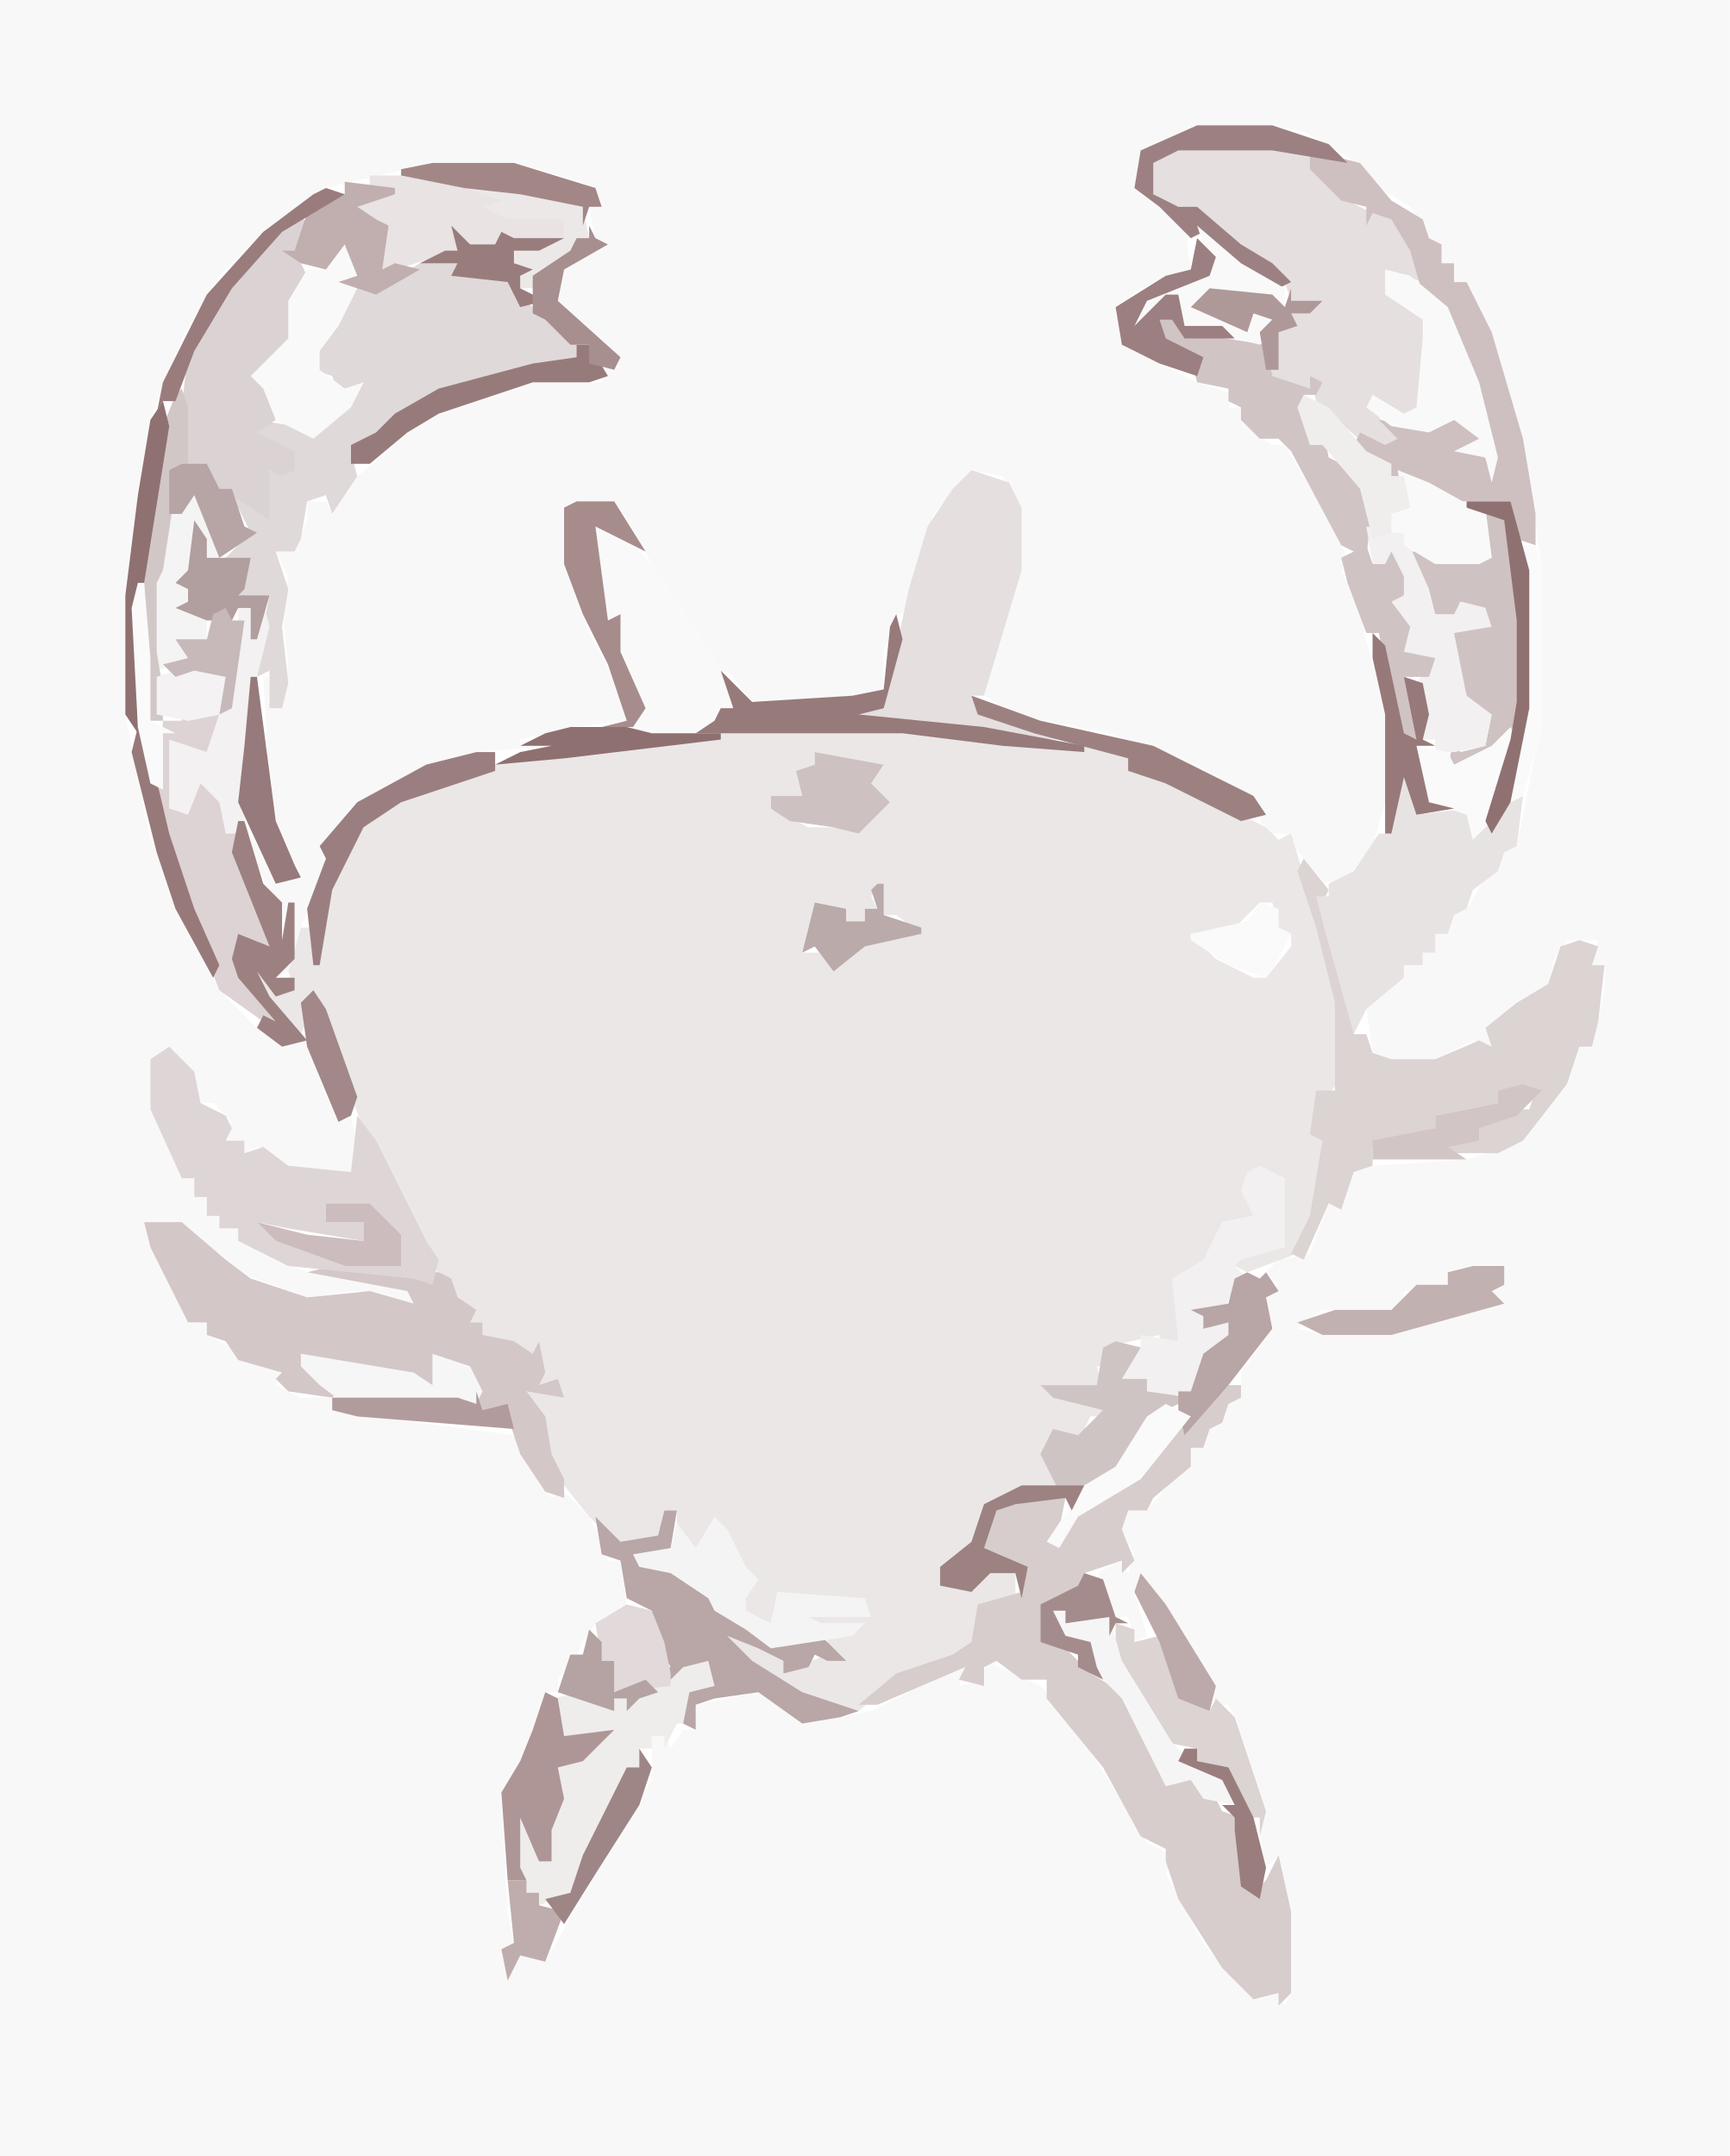
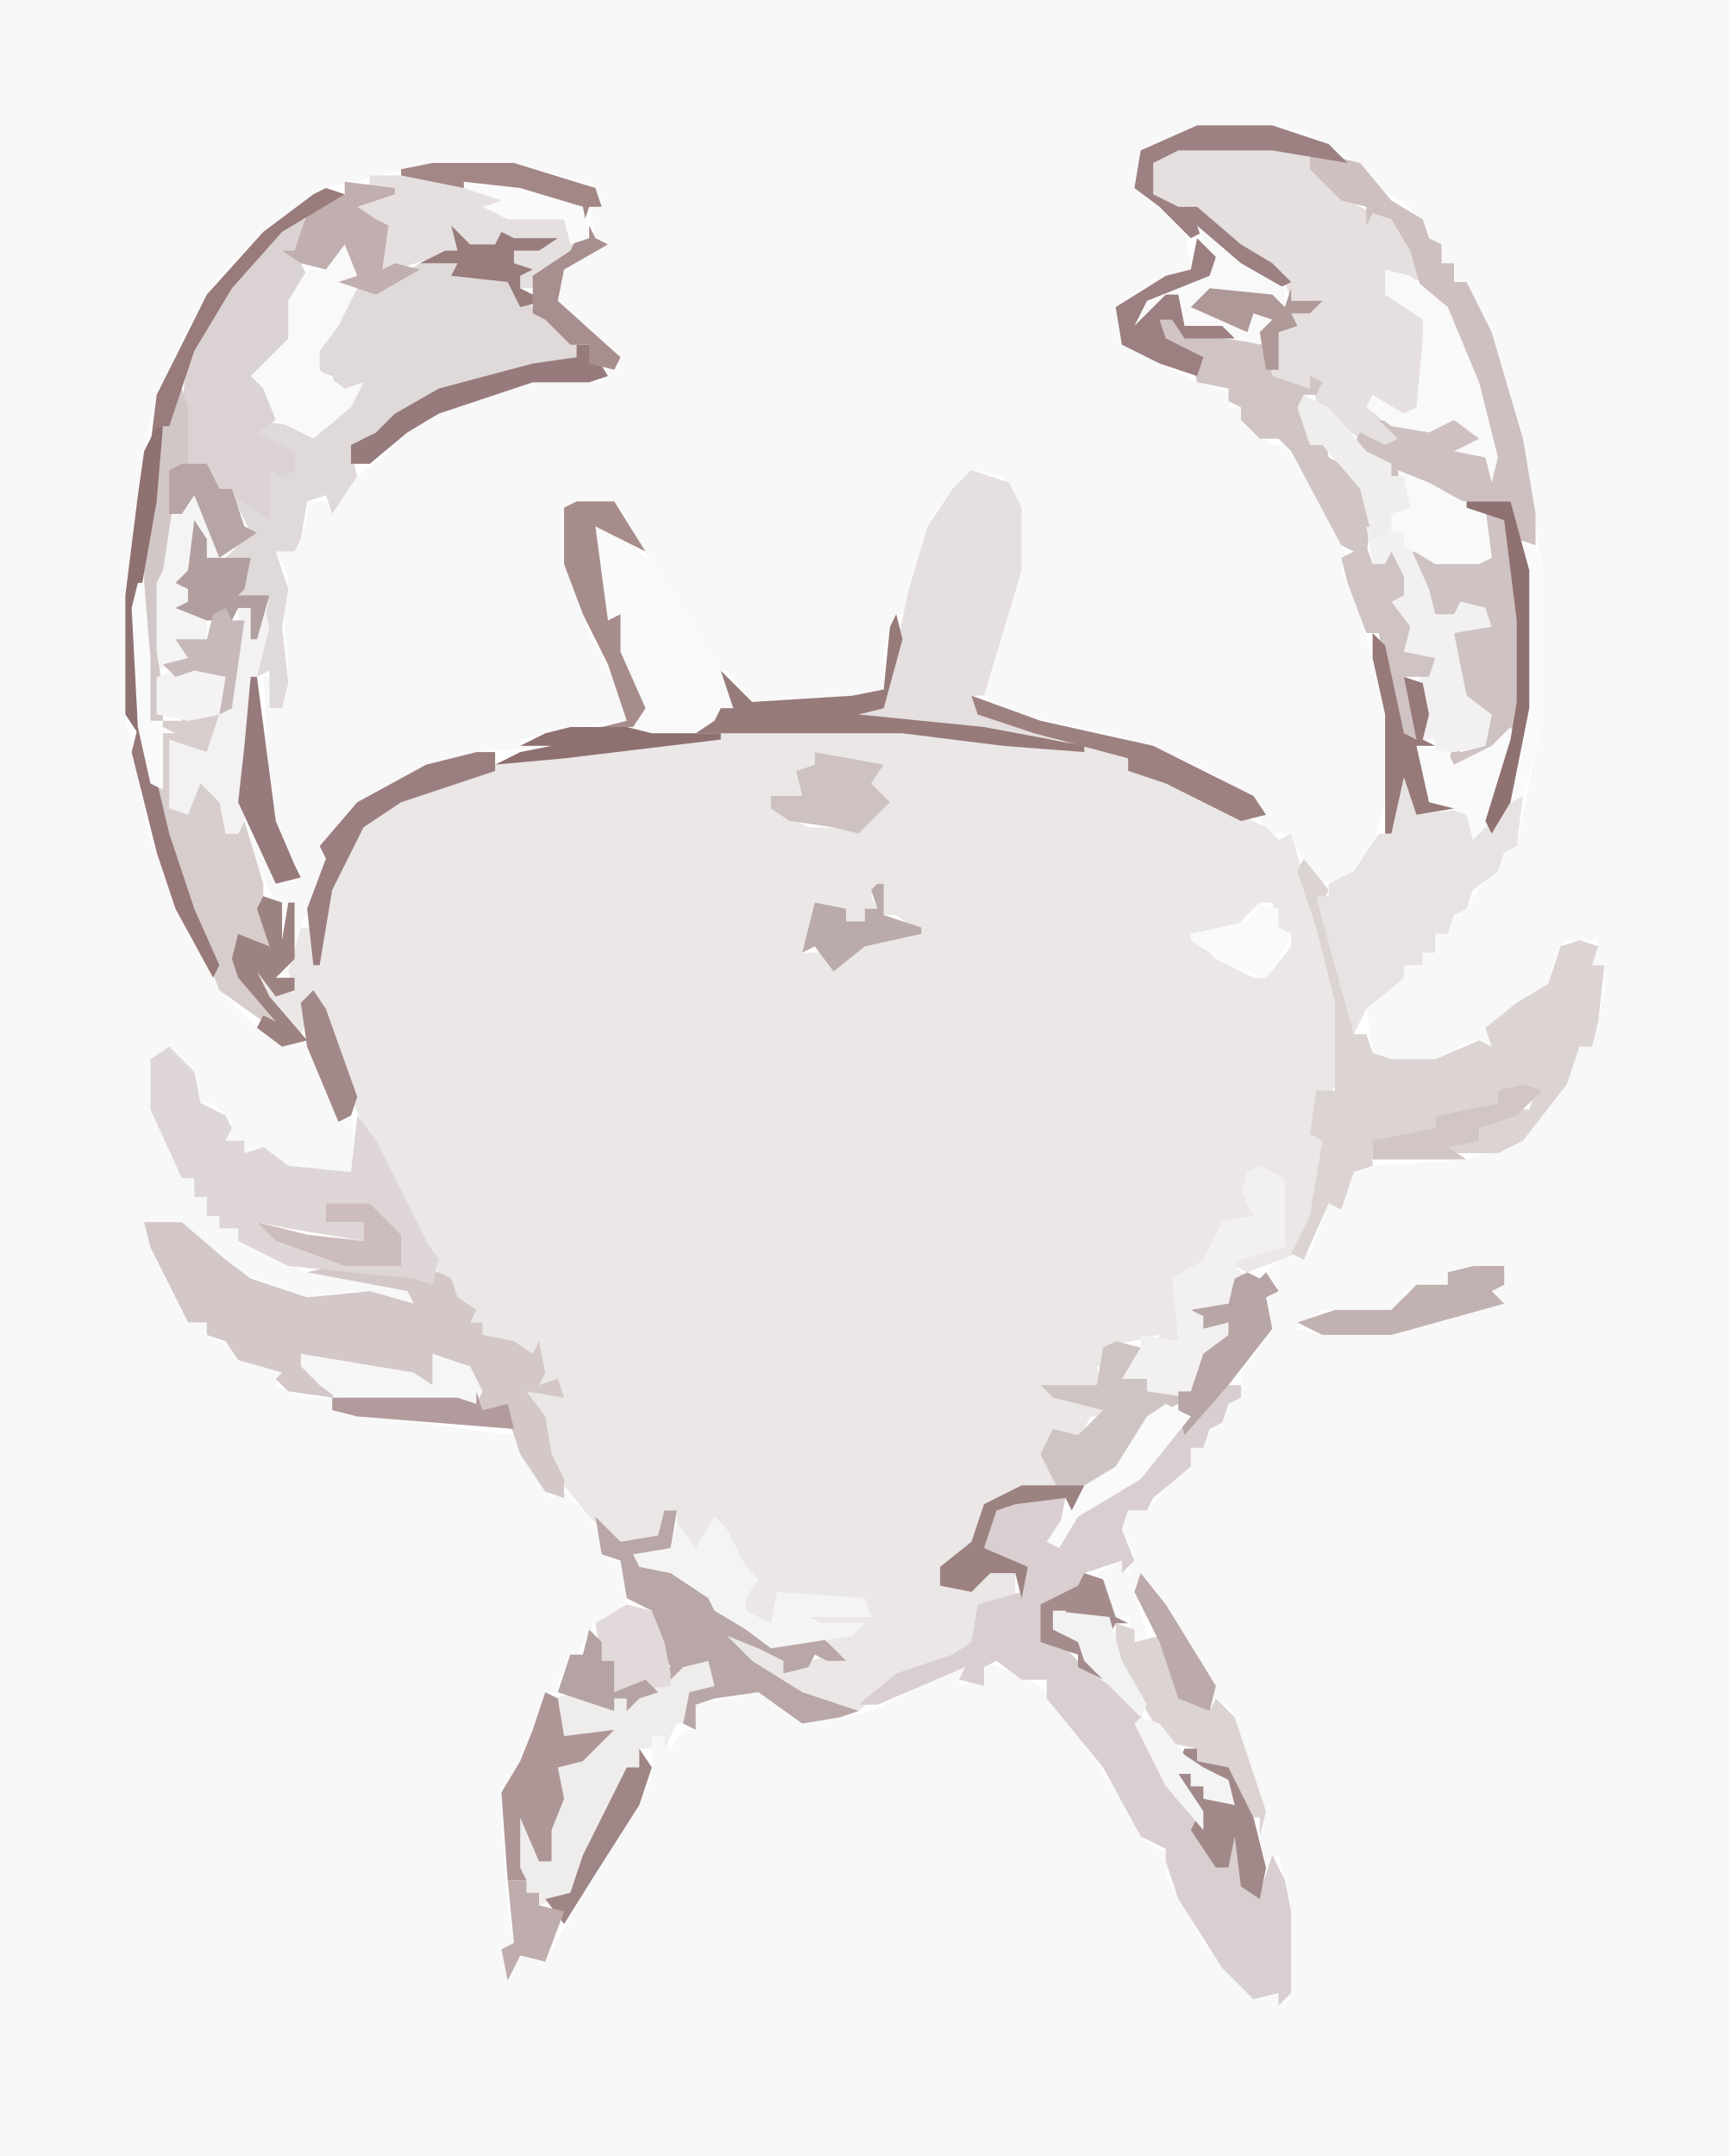
<svg xmlns="http://www.w3.org/2000/svg" version="1.1" width="276" height="344">
  <path d="M0,0 L276,0 L276,344 L0,344 Z M191,20 L182,24 L181,30 L189,36 L190,43 L182,46 L178,49 L179,55 L191,61 L197,63 L196,65 L198,65 L200,69 L203,71 L205,71 L211,81 L215,89 L214,91 L217,98 L221,114 L221,128 L219,135 L215,140 L211,141 L208,137 L205,133 L203,133 L201,131 L201,128 L191,122 L177,117 L162,114 L157,111 L161,97 L163,91 L163,81 L160,76 L155,75 L149,82 L146,91 L145,98 L143,98 L141,104 L141,110 L136,111 L120,112 L116,107 L114,107 L112,102 L104,90 L99,81 L94,80 L90,81 L90,90 L94,101 L99,110 L100,115 L91,116 L83,118 L83,119 L89,119 L76,120 L66,123 L56,129 L51,135 L52,138 L48,148 L46,155 L44,156 L47,153 L47,144 L46,144 L45,147 L44,144 L40,136 L40,133 L44,141 L48,139 L45,135 L43,126 L42,108 L43,108 L43,113 L45,113 L46,106 L45,97 L46,92 L44,88 L47,88 L49,83 L49,80 L52,80 L53,82 L57,76 L62,72 L65,69 L72,65 L85,61 L96,61 L97,58 L99,59 L97,55 L89,48 L90,43 L97,39 L95,38 L94,33 L96,32 L93,29 L82,26 L69,26 L52,30 L43,36 L35,44 L29,54 L24,67 L22,79 L20,95 L20,114 L24,134 L27,140 L30,149 L36,159 L41,164 L45,167 L49,166 L52,175 L55,179 L56,178 L57,183 L56,187 L46,186 L41,183 L39,184 L39,182 L36,182 L37,179 L34,176 L32,176 L31,171 L27,167 L24,169 L24,177 L29,188 L31,188 L31,191 L33,191 L33,194 L35,194 L35,196 L38,196 L38,198 L49,203 L65,206 L66,208 L57,206 L49,207 L38,203 L30,196 L29,195 L23,195 L27,205 L30,211 L33,211 L33,213 L37,215 L38,217 L45,219 L44,221 L48,223 L53,223 L53,225 L67,227 L82,229 L85,235 L88,239 L90,238 L94,242 L96,246 L97,249 L99,249 L100,256 L95,259 L93,262 L92,264 L89,268 L89,270 L87,270 L85,276 L83,281 L80,287 L81,305 L82,310 L80,311 L81,316 L83,312 L87,313 L99,292 L104,284 L104,277 L106,277 L107,279 L109,276 L111,276 L111,272 L121,270 L128,275 L134,274 L139,273 L147,269 L154,266 L153,269 L157,268 L157,265 L162,267 L166,269 L167,270 L173,278 L180,289 L183,294 L187,296 L186,299 L192,310 L197,316 L201,319 L204,318 L205,320 L206,318 L206,305 L204,296 L202,298 L201,293 L202,289 L197,274 L196,272 L194,272 L193,268 L186,256 L182,251 L181,254 L183,261 L181,262 L180,258 L178,258 L176,252 L175,251 L179,249 L180,251 L181,248 L179,244 L180,241 L183,241 L188,235 L190,234 L190,231 L192,231 L193,228 L195,227 L196,224 L198,223 L198,219 L203,212 L202,207 L204,205 L202,203 L201,204 L204,201 L209,200 L212,192 L214,193 L216,187 L219,186 L234,185 L243,182 L250,173 L252,167 L254,167 L256,158 L256,154 L254,154 L255,150 L250,150 L248,153 L247,157 L237,164 L238,167 L235,166 L229,169 L222,169 L219,168 L218,161 L224,156 L224,154 L227,154 L227,152 L229,152 L229,149 L231,149 L232,146 L234,145 L237,140 L239,139 L240,136 L242,135 L245,120 L246,116 L246,91 L243,70 L237,51 L234,45 L232,45 L232,42 L230,42 L230,39 L228,38 L225,33 L220,30 L215,25 L208,21 L203,20 Z M235,202 L231,203 L231,205 L224,206 L224,208 L222,209 L211,209 L207,212 L211,213 L222,213 L240,208 L238,206 L240,205 L240,202 Z M195,221 Z M194,222 Z M193,223 Z M192,224 Z M191,225 Z " fill="#F9F8F8" transform="translate(0,0)" />
  <path d="M0,0 L22,0 L38,2 L48,3 L52,2 L61,5 L60,7 L70,11 L80,16 L82,18 L84,17 L87,27 L91,38 L92,44 L92,56 L89,60 L88,65 L89,66 L89,74 L86,82 L85,84 L77,87 L73,85 L77,83 L83,83 L82,72 L78,72 L77,75 L78,78 L73,79 L71,85 L67,88 L65,88 L66,92 L66,98 L63,99 L63,97 L54,99 L55,102 L53,102 L54,106 L46,106 L55,108 L54,110 L52,110 L50,114 L46,113 L45,116 L47,121 L42,122 L35,124 L34,130 L29,134 L30,137 L34,137 L36,134 L40,135 L40,139 L34,140 L34,146 L29,150 L21,152 L15,157 L6,155 L-6,147 L-6,145 L-1,146 L3,148 L5,150 L10,148 L10,147 L10,145 L14,144 L8,144 L6,141 L17,142 L16,140 L2,139 L1,143 L-4,141 L-4,137 L-2,136 L-5,133 L-7,127 L-12,132 L-14,129 L-14,125 L-16,125 L-17,130 L-23,131 L-28,126 L-32,121 L-36,114 L-37,109 L-38,106 L-33,106 L-36,105 L-37,101 L-37,100 L-42,100 L-45,97 L-45,95 L-47,95 L-47,93 L-50,91 L-56,80 L-64,64 L-70,49 L-71,45 L-73,47 L-74,49 L-82,41 L-83,37 L-81,37 L-78,42 L-75,42 L-76,39 L-74,32 L-72,32 L-67,19 L-62,14 L-56,10 L-43,6 L-26,3 Z M8,4 L8,6 L5,7 L6,11 L1,11 L1,13 L7,16 L13,16 L15,17 L20,12 L17,9 L19,6 Z M18,25 L17,27 L18,29 L16,29 L16,31 L13,31 L13,29 L8,28 L6,36 L9,36 L11,39 L16,35 L25,33 L21,30 L19,30 L19,25 Z M79,28 L75,32 L68,33 L72,37 L78,40 L80,40 L84,35 L84,33 L82,32 L81,28 Z " fill="#EBE7E7" transform="translate(122,116)" />
-   <path d="M0,0 L2,0 L2,2 L0,3 L-1,6 L-3,7 L-4,10 L-6,10 L-6,13 L-12,18 L-13,20 L-16,20 L-17,23 L-15,28 L-17,30 L-17,28 L-23,30 L-24,33 L-30,35 L-30,41 L-26,42 L-22,46 L-17,49 L-14,52 L-13,57 L-9,63 L-5,63 L-2,66 L-1,68 L2,69 L2,77 L4,81 L6,79 L8,75 L10,84 L10,97 L8,99 L8,97 L4,98 L-1,93 L-8,82 L-10,76 L-10,74 L-14,72 L-20,61 L-29,50 L-29,47 L-33,47 L-37,44 L-39,45 L-39,48 L-43,47 L-42,45 L-56,51 L-59,51 L-53,46 L-44,43 L-41,41 L-40,35 L-33,33 L-32,29 L-38,28 L-40,26 L-37,20 L-34,18 L-26,18 L-27,23 L-27,25 L-24,20 L-14,14 L-9,8 L-1,1 Z " fill="#D7CDCD" transform="translate(196,221)" />
+   <path d="M0,0 L2,0 L2,2 L0,3 L-1,6 L-3,7 L-4,10 L-6,10 L-6,13 L-12,18 L-13,20 L-16,20 L-17,23 L-15,28 L-17,30 L-17,28 L-23,30 L-24,33 L-30,35 L-30,41 L-26,42 L-22,46 L-17,49 L-14,52 L-13,57 L-6,68 L-2,75 L-2,77 L0,77 L0,71 L2,73 L3,80 L5,81 L7,75 L9,79 L10,84 L10,97 L8,99 L8,97 L4,98 L-1,93 L-8,82 L-10,76 L-10,74 L-14,72 L-20,61 L-29,50 L-29,47 L-33,47 L-37,44 L-39,45 L-39,48 L-43,47 L-42,45 L-56,51 L-59,51 L-53,46 L-44,43 L-41,41 L-40,35 L-33,33 L-32,29 L-38,28 L-40,26 L-37,20 L-34,18 L-26,18 L-27,23 L-27,25 L-24,20 L-14,14 L-9,8 L-1,1 Z " fill="#D9CFD0" transform="translate(196,221)" />
  <path d="M0,0 L15,0 L21,2 L27,9 L31,11 L35,12 L38,17 L39,22 L33,20 L34,24 L41,29 L40,36 L39,44 L34,43 L31,42 L33,45 L36,47 L31,49 L22,41 L21,37 L21,39 L14,37 L15,30 L18,26 L22,26 L18,25 L17,22 L14,20 L10,17 L2,10 L-1,10 L-4,8 L-5,3 Z " fill="#E5DFDF" transform="translate(188,23)" />
  <path d="M0,0 L7,0 L7,1 L1,2 L8,4 L12,8 L18,12 L20,16 L19,17 L4,20 L-7,24 L-12,28 L-14,30 L-17,31 L-16,35 L-20,41 L-21,38 L-24,39 L-25,45 L-26,47 L-29,47 L-27,53 L-28,59 L-27,68 L-28,72 L-30,72 L-30,66 L-32,67 L-31,59 L-30,54 L-36,55 L-33,48 L-38,49 L-33,44 L-36,38 L-32,40 L-31,41 L-30,34 L-27,34 L-28,31 L-33,28 L-32,26 L-26,27 L-23,28 L-16,22 L-15,20 L-19,22 L-20,19 L-23,18 L-22,13 L-19,10 L-17,5 L-11,4 L-6,1 Z " fill="#E0D9D9" transform="translate(73,41)" />
  <path d="M0,0 L6,0 L13,6 L17,9 L26,12 L36,11 L43,13 L42,11 L26,8 L30,7 L43,8 L47,8 L49,9 L50,12 L53,14 L52,16 L54,16 L54,18 L59,19 L62,21 L63,19 L64,24 L63,26 L66,25 L67,28 L61,27 L64,31 L65,37 L67,41 L67,44 L64,43 L60,37 L58,31 L54,30 L52,24 L47,22 L47,27 L43,25 L29,23 L25,21 L28,24 L32,26 L30,28 L23,27 L21,25 L22,24 L15,22 L13,19 L10,18 L10,16 L7,16 L1,4 Z " fill="#D3C7C7" transform="translate(23,195)" />
  <path d="M0,0 L4,5 L3,7 L6,16 L8,24 L8,28 L10,28 L11,31 L14,32 L21,32 L28,29 L30,30 L29,27 L34,23 L39,20 L41,14 L44,13 L47,14 L46,17 L48,17 L47,26 L46,30 L44,30 L42,36 L35,45 L31,47 L16,47 L16,46 L28,45 L28,43 L34,40 L36,40 L37,37 L31,37 L31,39 L21,41 L21,43 L11,46 L11,49 L8,50 L6,56 L4,55 L0,64 L-2,63 L1,57 L3,45 L1,44 L2,37 L5,37 L5,23 L2,11 L-1,2 Z " fill="#DCD3D3" transform="translate(208,137)" />
  <path d="M0,0 L6,2 L8,6 L8,16 L2,36 L0,36 L3,39 L15,42 L15,43 L6,43 L-9,41 L-24,39 L-24,38 L-14,38 L-10,19 L-7,9 L-3,3 Z " fill="#E5DFDF" transform="translate(155,75)" />
  <path d="M0,0 L4,4 L5,9 L9,11 L10,13 L9,15 L12,15 L12,17 L15,16 L19,19 L29,20 L30,11 L33,15 L41,31 L43,34 L42,38 L39,37 L19,35 L11,31 L11,29 L8,29 L8,27 L6,27 L6,24 L4,24 L4,21 L2,21 L-3,10 L-3,2 Z M25,25 L25,28 L31,28 L31,31 L19,29 L14,28 L17,31 L28,35 L37,35 L37,30 L32,25 Z " fill="#DED6D6" transform="translate(27,167)" />
  <path d="M0,0 L1,0 L2,11 L10,10 L12,14 L17,9 L19,8 L18,16 L16,17 L15,20 L11,23 L10,26 L8,27 L7,30 L5,30 L5,33 L3,33 L3,35 L0,35 L0,37 L-6,42 L-8,46 L-13,28 L-14,24 L-12,24 L-12,22 L-8,20 L-4,14 L-2,14 L-1,5 Z " fill="#E8E3E3" transform="translate(224,119)" />
  <path d="M0,0 Z M-1,1 L0,3 L-2,7 L0,11 L-2,15 L-2,21 L-8,27 L-6,29 L-5,34 L-8,36 L-2,39 L-2,42 L-4,43 L-6,42 L-6,50 L-12,46 L-15,46 L-16,41 L-19,42 L-20,32 L-19,23 L-10,9 L-3,2 Z M-21,29 Z " fill="#DBD3D3" transform="translate(49,33)" />
  <path d="M0,0 L8,2 L13,8 L18,11 L19,14 L21,15 L21,18 L23,18 L23,21 L25,21 L29,29 L34,46 L36,58 L36,63 L33,62 L32,56 L22,56 L16,52 L13,52 L12,50 L7,47 L8,45 L12,47 L14,46 L11,43 L19,44 L24,42 L28,47 L26,48 L28,49 L29,52 L27,40 L22,27 L22,25 L18,23 L16,16 L13,11 L10,10 L9,12 L9,9 L5,8 L0,3 Z " fill="#CEC0C0" transform="translate(209,24)" />
  <path d="M0,0 L4,0 L5,4 L1,5 L1,10 L-1,10 L-3,14 L-3,12 L-5,12 L-5,14 L-7,14 L-7,17 L-9,17 L-10,22 L-18,37 L-23,39 L-23,37 L-25,37 L-27,33 L-27,21 L-25,25 L-23,32 L-21,32 L-22,27 L-20,20 L-20,17 L-13,13 L-12,12 L-20,13 L-21,6 L-16,5 L-11,8 L-11,6 L-7,5 L-2,3 Z " fill="#EFECEC" transform="translate(109,265)" />
  <path d="M0,0 L5,2 L10,7 L20,22 L24,31 L20,32 L25,32 L25,33 L10,35 L1,35 L1,34 L7,32 L8,29 L4,20 L3,17 L1,10 Z " fill="#F9F9F9" transform="translate(94,83)" />
+   <path d="M0,0 L1,2 L6,1 L4,7 L-1,6 L-2,16 L0,16 L2,11 L8,16 L7,20 L9,20 L10,18 L13,28 L13,33 L14,38 L9,36 L10,39 L9,41 L13,47 L17,52 L13,50 L6,45 L1,32 L-4,17 L-3,2 L0,2 Z " fill="#D8CDCD" transform="translate(29,113)" />
  <path d="M0,0 L2,0 L1,6 L-4,8 L4,10 L10,17 L16,20 L20,21 L25,20 L29,24 L26,24 L24,23 L23,25 L19,26 L19,24 L15,22 L10,20 L14,24 L22,29 L31,32 L28,33 L22,34 L15,29 L8,30 L5,31 L5,35 L3,34 L4,29 L8,28 L7,24 L3,25 L1,27 L-1,25 L1,25 L-2,20 L-2,16 L-6,14 L-7,8 L-10,7 L-11,1 L-7,5 L-1,4 Z " fill="#B9A6A6" transform="translate(106,241)" />
-   <path d="M0,0 L1,2 L6,1 L4,7 L-1,6 L-2,16 L0,16 L2,11 L8,16 L9,23 L13,33 L14,38 L9,36 L10,39 L9,41 L13,47 L17,52 L13,50 L6,45 L1,32 L-4,17 L-3,2 L0,2 Z " fill="#DDD3D4" transform="translate(29,113)" />
  <path d="M0,0 L4,2 L6,18 L6,31 L4,36 L0,40 L-6,42 L-5,36 L-4,39 L0,38 L1,33 L-5,31 L-3,30 L-5,25 L-5,20 L0,18 L0,16 L-4,15 L-5,18 L-8,17 L-12,7 L-9,7 L-8,8 L1,8 Z " fill="#CFC2C2" transform="translate(237,81)" />
  <path d="M0,0 L3,1 L4,3 L17,5 L18,10 L24,12 L24,10 L26,11 L25,13 L23,13 L24,19 L26,18 L27,23 L31,25 L34,30 L33,39 L29,37 L21,22 L19,20 L16,20 L13,17 L13,15 L11,14 L11,12 L6,11 L5,7 L-1,3 Z " fill="#D0C4C5" transform="translate(185,50)" />
+   <path d="M0,0 L11,0 L23,4 L22,6 L31,7 L33,12 L27,16 L26,18 L24,18 L24,16 L22,15 L23,12 L27,11 L22,11 L20,11 L16,12 L14,10 L14,12 L4,15 L1,17 L0,15 L2,15 L3,8 L-3,6 L0,2 Z " fill="#E6DFDF" transform="translate(59,28)" />
  <path d="M0,0 L4,2 L4,13 L-3,15 L-4,16 L-2,18 L-4,19 L-6,24 L-9,24 L-5,25 L-4,28 L-8,30 L-11,36 L-15,37 L-18,36 L-18,34 L-22,34 L-22,30 L-19,29 L-19,27 L-13,28 L-14,18 L-9,15 L-6,9 L-1,8 L-3,4 L-2,1 Z " fill="#F2F0F0" transform="translate(201,186)" />
-   <path d="M0,0 L11,0 L23,4 L22,6 L31,7 L31,10 L22,11 L20,11 L16,12 L14,10 L14,12 L4,15 L1,17 L0,15 L2,15 L3,8 L-3,6 L0,2 Z " fill="#E9E3E3" transform="translate(59,28)" />
  <path d="M0,0 L6,1 L10,10 L11,14 L14,14 L15,12 L19,13 L20,16 L14,17 L16,27 L20,30 L19,35 L14,36 L11,36 L11,34 L9,34 L8,25 L10,22 L6,20 L5,15 L3,11 L6,11 L4,6 L1,6 Z M5,20 Z " fill="#F2F0F0" transform="translate(218,84)" />
  <path d="M0,0 L2,2 L3,9 L0,15 L-3,19 L-3,22 L1,25 L4,24 L2,28 L-4,33 L-10,30 L-12,25 L-14,23 L-8,17 L-8,11 L-5,6 L-2,6 Z " fill="#F9F9F9" transform="translate(54,37)" />
  <path d="M0,0 L2,2 L5,8 L7,10 L5,13 L5,15 L9,17 L10,12 L24,13 L25,16 L15,16 L17,17 L24,17 L22,19 L9,21 L5,18 L0,15 L-1,13 L-4,11 L-7,9 L-12,8 L-13,6 L-7,5 L-6,1 L-3,5 Z " fill="#F5F4F4" transform="translate(114,242)" />
  <path d="M0,0 L3,1 L3,3 L7,2 L10,7 L11,12 L15,14 L16,12 L19,15 L24,30 L23,34 L23,31 L21,31 L18,24 L13,22 L13,20 L8,19 L0,6 L-2,4 L0,4 Z " fill="#DCD3D3" transform="translate(178,259)" />
  <path d="M0,0 L4,1 L1,6 L5,6 L5,8 L12,9 L8,11 L4,15 L-1,22 L-9,24 L-12,18 L-10,14 L-6,15 L-2,11 L-10,9 L-12,7 L-3,7 L-2,1 Z " fill="#CFC4C4" transform="translate(178,214)" />
  <path d="M0,0 L4,1 L10,6 L15,18 L18,30 L17,34 L16,30 L11,29 L15,27 L11,24 L7,26 L1,25 L-3,22 L-2,20 L3,23 L5,22 L6,11 L6,8 L0,4 Z " fill="#F9F9F9" transform="translate(221,43)" />
  <path d="M0,0 L1,4 L-1,12 L-3,27 L-3,35 L-4,37 L-6,37 L-7,32 L-10,29 L-12,34 L-15,33 L-15,22 L-9,24 L-7,18 L-6,17 L-4,3 L-4,1 Z " fill="#F3F1F1" transform="translate(42,96)" />
  <path d="M0,0 L1,4 L-2,15 L-6,16 L14,18 L30,21 L30,22 L17,21 L1,19 L-32,19 L-29,17 L-28,15 L-26,15 L-28,9 L-23,14 L-7,13 L-2,12 L-1,2 Z " fill="#977A7A" transform="translate(143,98)" />
  <path d="M0,0 L2,1 L3,7 L11,6 L6,11 L2,12 L3,17 L1,22 L1,27 L-1,27 L-4,20 L-4,28 L-3,30 L-6,30 L-7,16 L-4,11 L-2,6 Z " fill="#AE9697" transform="translate(87,270)" />
  <path d="M0,0 L3,3 L5,8 L5,11 L3,11 L2,8 L0,14 L0,18 L3,20 L3,24 L-1,25 L1,27 L-5,29 L-6,26 L-6,15 L-3,4 L-1,4 Z " fill="#F5F4F4" transform="translate(30,78)" />
  <path d="M0,0 L8,1 L8,2 L2,4 L5,6 L7,7 L6,14 L8,13 L12,14 L5,18 L-1,16 L2,15 L0,10 L-3,14 L-7,13 L-10,11 L-8,11 L-6,5 L-2,2 L0,2 Z " fill="#C1AEAF" transform="translate(55,29)" />
  <path d="M0,0 L12,0 L21,3 L24,6 L12,4 L-3,4 L-7,6 L-7,11 L-3,13 L0,13 L7,19 L12,22 L15,25 L13,26 L7,23 L1,17 L-1,18 L-6,13 L-10,10 L-9,4 Z " fill="#9D8182" transform="translate(191,20)" />
  <path d="M0,0 L6,0 L11,8 L7,6 L3,4 L5,19 L7,18 L7,24 L11,33 L9,36 L4,36 L8,35 L5,26 L1,18 L-2,10 L-2,1 Z " fill="#A78C8C" transform="translate(92,80)" />
  <path d="M0,0 L1,3 L3,3 L4,1 L6,5 L6,8 L4,9 L7,13 L6,17 L11,18 L10,21 L6,21 L8,25 L8,31 L5,30 L2,14 L0,14 L-3,6 L-4,2 Z M5,17 Z " fill="#D0C3C4" transform="translate(218,87)" />
  <path d="M0,0 L2,1 L3,0 L5,3 L3,4 L4,9 L-3,18 L-10,26 L-11,22 L-11,19 L-9,19 L-7,13 L-3,10 L-3,8 L-7,9 L-7,7 L-9,6 L-3,5 L-2,1 Z " fill="#B8A5A5" transform="translate(199,203)" />
  <path d="M0,0 L11,2 L9,5 L12,8 L7,13 L3,12 L-4,11 L-7,9 L-7,7 L-2,7 L-3,3 L0,2 Z " fill="#CDC1C1" transform="translate(130,120)" />
  <path d="M0,0 L5,2 L14,7 L15,14 L13,15 L6,15 L1,12 L1,10 L-1,10 L-1,7 L1,6 Z " fill="#F9F9F9" transform="translate(223,75)" />
-   <path d="M0,0 L9,1 L11,8 L19,21 L21,23 L24,25 L28,27 L29,31 L24,30 L22,27 L18,28 L13,18 L11,14 L5,8 L4,5 L0,3 Z " fill="#F6F5F5" transform="translate(168,257)" />
  <path d="M0,0 L5,0 L5,3 L3,4 L5,6 L-13,11 L-24,11 L-28,9 L-22,7 L-13,7 L-11,5 L-9,3 L-4,3 L-4,1 Z " fill="#C2B1B1" transform="translate(235,202)" />
  <path d="M0,0 L11,4 L29,8 L45,16 L47,19 L43,20 L31,14 L25,12 L25,10 L10,6 L1,3 Z " fill="#9D8181" transform="translate(155,111)" />
  <path d="M0,0 L7,6 L14,10 L14,13 L10,12 L3,11 L1,13 L8,16 L9,14 L13,15 L10,19 L-2,16 L-3,11 L-8,14 L-9,17 L-11,16 L-9,12 L0,8 L2,8 L1,3 Z " fill="#F9F9F9" transform="translate(191,36)" />
-   <path d="M0,0 L1,0 L4,10 L7,13 L7,19 L8,13 L9,13 L9,22 L6,25 L9,25 L9,27 L6,28 L3,24 L5,28 L11,35 L7,36 L3,33 L4,31 L6,32 L0,25 L-1,22 L0,18 L5,20 L1,10 L-1,5 Z " fill="#9D8181" transform="translate(38,131)" />
+   <path d="M0,0 L2,0 L2,2 L7,3 L11,11 L13,19 L12,24 L9,22 L8,14 L7,19 L5,19 L1,13 L2,11 L0,8 L-1,4 L1,4 L1,6 L3,6 L5,8 L8,9 L6,5 L-1,2 Z " fill="#A28989" transform="translate(189,279)" />
  <path d="M0,0 L18,3 L21,5 L21,0 L27,2 L29,6 L28,8 L7,8 L3,5 L0,2 Z " fill="#F7F6F6" transform="translate(48,216)" />
  <path d="M0,0 L1,2 L-3,15 L-6,18 L-7,14 L-13,12 L-15,3 L-10,4 L-9,6 L-3,3 Z " fill="#FAFAFA" transform="translate(241,116)" />
  <path d="M0,0 L3,0 L3,3 L-12,8 L-18,12 L-23,22 L-25,34 L-26,34 L-27,25 L-24,17 L-25,15 L-19,8 L-8,2 Z " fill="#9B7F80" transform="translate(76,120)" />
-   <path d="M0,0 L2,0 L5,5 L2,6 L-7,6 L-22,11 L-27,14 L-33,19 L-36,19 L-36,16 L-32,14 L-29,11 L-22,7 L-7,3 L0,2 Z " fill="#977B7B" transform="translate(92,55)" />
+   <path d="M0,0 L2,0 L5,5 L2,6 L-7,6 L-22,11 L-27,14 L-33,19 L-36,19 L-36,16 L-32,14 L-29,11 L-22,7 L-7,3 L0,2 Z " fill="#977B7C" transform="translate(92,55)" />
  <path d="M0,0 L4,2 L10,9 L14,11 L14,13 L16,13 L17,18 L14,19 L14,22 L11,23 L9,15 L3,8 L1,8 L-1,2 Z " fill="#F0EDED" transform="translate(208,63)" />
  <path d="M0,0 L1,3 L1,12 L-1,16 L-3,29 L-4,31 L-4,42 L-3,48 L-3,53 L-5,53 L-6,43 L-6,26 L-3,6 L-1,1 Z " fill="#D2C7C7" transform="translate(29,62)" />
  <path d="M0,0 L3,3 L2,6 L-8,10 L-10,14 L-5,9 L-3,9 L-2,14 L4,14 L6,16 L-2,16 L-4,13 L-6,13 L-5,16 L1,19 L0,22 L-6,20 L-12,17 L-13,11 L-5,6 L-1,5 Z " fill="#9C7F80" transform="translate(191,38)" />
  <path d="M0,0 L4,1 L6,6 L7,11 L7,13 L-2,14 L-2,9 L-4,9 L-5,3 Z " fill="#E1D9DA" transform="translate(100,256)" />
  <path d="M0,0 L3,1 L-1,5 L-7,7 L-7,9 L-12,10 L-9,12 L-24,12 L-24,9 L-14,7 L-14,5 L-4,3 L-4,1 Z " fill="#D2C5C5" transform="translate(243,173)" />
-   <path d="M0,0 L9,1 L19,4 L20,9 L18,9 L17,12 L12,15 L11,17 L9,17 L9,15 L7,14 L8,11 L16,9 L16,6 L7,6 L3,4 L6,3 L0,1 Z " fill="#ECE8E8" transform="translate(74,29)" />
  <path d="M0,0 L2,3 L2,6 L9,6 L8,11 L7,12 L12,12 L10,19 L9,19 L9,14 L7,14 L6,16 L2,16 L-3,14 L-1,13 L-1,11 L-3,10 L-1,8 Z " fill="#B19E9E" transform="translate(31,83)" />
  <path d="M0,0 L13,0 L26,4 L27,7 L25,7 L24,10 L24,7 L14,5 L5,4 L-5,2 L-5,1 Z " fill="#A38787" transform="translate(69,26)" />
+   <path d="M0,0 L3,1 L3,7 L4,1 L5,1 L5,10 L2,13 L5,13 L5,15 L2,16 L-1,12 L1,16 L7,23 L3,24 L-1,21 L0,19 L2,20 L-4,13 L-5,10 L-4,6 L1,8 L-1,2 Z " fill="#9D8282" transform="translate(42,143)" />
  <path d="M0,0 L7,0 L12,5 L12,10 L3,10 L-8,6 L-11,3 L-3,5 L6,6 L6,3 L0,3 Z " fill="#CDBCBD" transform="translate(52,192)" />
  <path d="M0,0 L4,2 L-4,12 L-14,18 L-17,23 L-19,22 L-13,13 L-8,10 L-3,2 Z " fill="#FAFAFA" transform="translate(186,224)" />
-   <path d="M0,0 L1,4 L-3,29 L-4,39 L-4,53 L-6,50 L-6,31 L-4,15 L-2,3 Z " fill="#8F7171" transform="translate(26,64)" />
  <path d="M0,0 L1,0 L1,5 L7,7 L7,8 L-2,10 L-7,14 L-10,10 L-12,11 L-10,3 L-5,4 L-5,6 L-2,6 L-2,4 L0,4 L-1,1 Z " fill="#BAAAAA" transform="translate(140,141)" />
  <path d="M0,0 L1,0 L4,23 L7,30 L8,32 L4,33 L-2,20 L-1,11 Z " fill="#977A7B" transform="translate(40,108)" />
  <path d="M0,0 L2,2 L5,16 L7,17 L5,7 L8,8 L9,13 L8,17 L10,18 L7,18 L9,27 L13,28 L7,29 L5,23 L3,32 L2,32 L2,13 L0,4 Z " fill="#977979" transform="translate(219,101)" />
  <path d="M0,0 L10,0 L8,4 L7,2 L-1,3 L-4,4 L-6,10 L1,13 L0,18 L-1,14 L-5,14 L-8,17 L-13,16 L-13,13 L-8,9 L-6,3 Z " fill="#9D8282" transform="translate(163,237)" />
+   <path d="M0,0 L3,1 L-7,7 L-15,16 L-21,26 L-25,38 L-27,38 L-28,41 L-27,33 L-19,17 L-10,7 L-2,1 Z " fill="#997B7C" transform="translate(52,30)" />
  <path d="M0,0 L1,3 L5,2 L6,6 L-19,4 L-23,3 L-23,1 L-3,1 L0,2 Z " fill="#B29B9C" transform="translate(76,222)" />
  <path d="M0,0 L3,1 L3,4 L5,5 L3,9 L1,12 L-5,10 L-11,6 L-11,5 L-2,3 Z " fill="#FAFAFA" transform="translate(201,144)" />
-   <path d="M0,0 Z M-18,-1 L-15,2 L-11,2 L-10,0 L-8,1 L0,1 L-4,3 L-8,3 L-8,5 L-5,6 L-7,7 L-7,9 L-3,11 L-7,12 L-9,8 L-18,7 L-17,5 L-23,5 L-19,3 L-17,3 Z " fill="#997D7D" transform="translate(90,37)" />
  <path d="M0,0 L2,0 L3,4 L3,29 L0,40 L-2,41 L-1,32 L0,26 Z M-3,41 Z " fill="#FAFAFA" transform="translate(243,87)" />
+   <path d="M0,0 L3,3 L7,3 L8,1 L10,2 L17,2 L14,4 L10,4 L10,6 L13,7 L11,8 L11,10 L15,12 L11,13 L9,9 L0,8 L1,6 L-5,6 L-1,4 L1,4 Z " fill="#997D7D" transform="translate(72,36)" />
+   <path d="M0,0 L1,0 L0,12 L-3,29 L-3,49 L-5,46 L-5,27 L-3,11 L-2,4 Z " fill="#8F7171" transform="translate(25,68)" />
  <path d="M0,0 L4,5 L12,18 L11,22 L6,20 L3,11 L-1,3 Z " fill="#BCA9A9" transform="translate(182,251)" />
  <path d="M0,0 L7,0 L10,11 L10,33 L7,48 L4,53 L3,51 L7,38 L8,32 L8,19 L6,3 L0,1 Z " fill="#907172" transform="translate(234,80)" />
  <path d="M0,0 L4,0 L6,4 L8,4 L10,10 L12,11 L6,15 L2,5 L0,8 L-2,8 L-2,1 Z " fill="#B7A5A5" transform="translate(29,74)" />
  <path d="M0,0 L3,1 L5,7 L7,8 L5,8 L4,10 L4,7 L-3,8 L-3,6 L-5,6 L-3,10 L1,11 L2,15 L3,17 L-1,15 L-1,13 L-7,11 L-7,5 L-1,2 Z " fill="#A58C8C" transform="translate(173,251)" />
-   <path d="M0,0 L3,1 L-7,7 L-15,16 L-21,26 L-24,34 L-26,34 L-27,36 L-26,31 L-19,17 L-10,7 L-2,1 Z " fill="#9A7C7D" transform="translate(52,30)" />
+   <path d="M0,0 L2,3 L0,9 L-7,20 L-12,28 L-15,24 L-11,23 L-9,17 L-2,3 L0,3 Z " fill="#9F8686" transform="translate(102,279)" />
  <path d="M0,0 L3,0 L3,2 L5,2 L5,4 L9,5 L6,13 L2,12 L0,16 L-1,11 L1,10 Z " fill="#BFADAD" transform="translate(81,300)" />
-   <path d="M0,0 L2,3 L0,9 L-7,20 L-12,28 L-15,24 L-11,23 L-9,17 L-2,3 L0,3 Z " fill="#9F8686" transform="translate(102,279)" />
+   <path d="M0,0 L3,1 L7,6 L10,8 L14,10 L15,14 L10,13 L10,11 L8,11 L8,9 L6,9 L10,15 L10,18 L4,11 L-1,1 Z " fill="#F5F4F4" transform="translate(182,274)" />
  <path d="M0,0 L5,2 L4,8 L-1,9 L-6,8 L-6,2 Z " fill="#F4F2F2" transform="translate(31,106)" />
  <path d="M0,0 L1,2 L3,2 L1,16 L-1,17 L0,11 L-5,10 L-8,11 L-10,9 L-6,8 L-8,5 L-3,5 L-2,1 Z " fill="#C7B9B9" transform="translate(36,97)" />
+   <path d="M0,0 L9,1 L11,8 L15,15 L14,17 L5,8 L4,5 L0,3 Z " fill="#F3F2F2" transform="translate(168,257)" />
  <path d="M0,0 L1,2 L3,3 L-4,7 L-5,12 L5,21 L4,23 L0,22 L0,19 L-3,19 L-7,15 L-9,14 L-9,8 L-3,4 L-2,2 L0,2 Z " fill="#A88F8F" transform="translate(94,36)" />
  <path d="M0,0 L10,1 L12,3 L13,0 L13,2 L18,2 L16,4 L13,4 L14,6 L11,7 L11,13 L9,13 L8,7 L10,5 L7,4 L6,7 L-3,3 Z " fill="#AF9898" transform="translate(193,46)" />
  <path d="M0,0 L2,2 L2,5 L4,5 L4,10 L9,8 L11,10 L8,11 L6,13 L6,11 L4,11 L4,13 L-5,10 L-3,4 L-1,4 Z " fill="#B5A2A2" transform="translate(94,260)" />
-   <path d="M0,0 L2,0 L2,2 L7,3 L11,11 L13,19 L12,24 L9,22 L8,13 L8,11 L6,9 L8,9 L6,5 L-1,2 Z " fill="#9A7E7E" transform="translate(189,279)" />
  <path d="M0,0 L1,0 L5,17 L9,29 L13,38 L12,40 L6,29 L3,20 L-1,4 Z " fill="#98797A" transform="translate(22,116)" />
  <path d="M0,0 L2,3 L7,17 L6,20 L4,21 L-1,9 L-2,2 Z " fill="#A28888" transform="translate(50,158)" />
  <path d="M0,0 L1,0 L2,12 L2,22 L6,24 L4,24 L4,33 L2,32 L0,23 L-1,4 Z " fill="#FAFAFA" transform="translate(22,93)" />
  <path d="M0,0 L9,0 L13,1 L24,1 L24,2 L-1,5 L-12,6 L-8,4 L-3,3 L-8,3 L-4,1 Z " fill="#8F7071" transform="translate(91,116)" />
+   <path d="M0,0 L9,1 L19,4 L20,9 L17,10 L16,6 L7,6 L3,4 L6,3 L0,1 Z " fill="#FAFAFA" transform="translate(74,29)" />
</svg>
